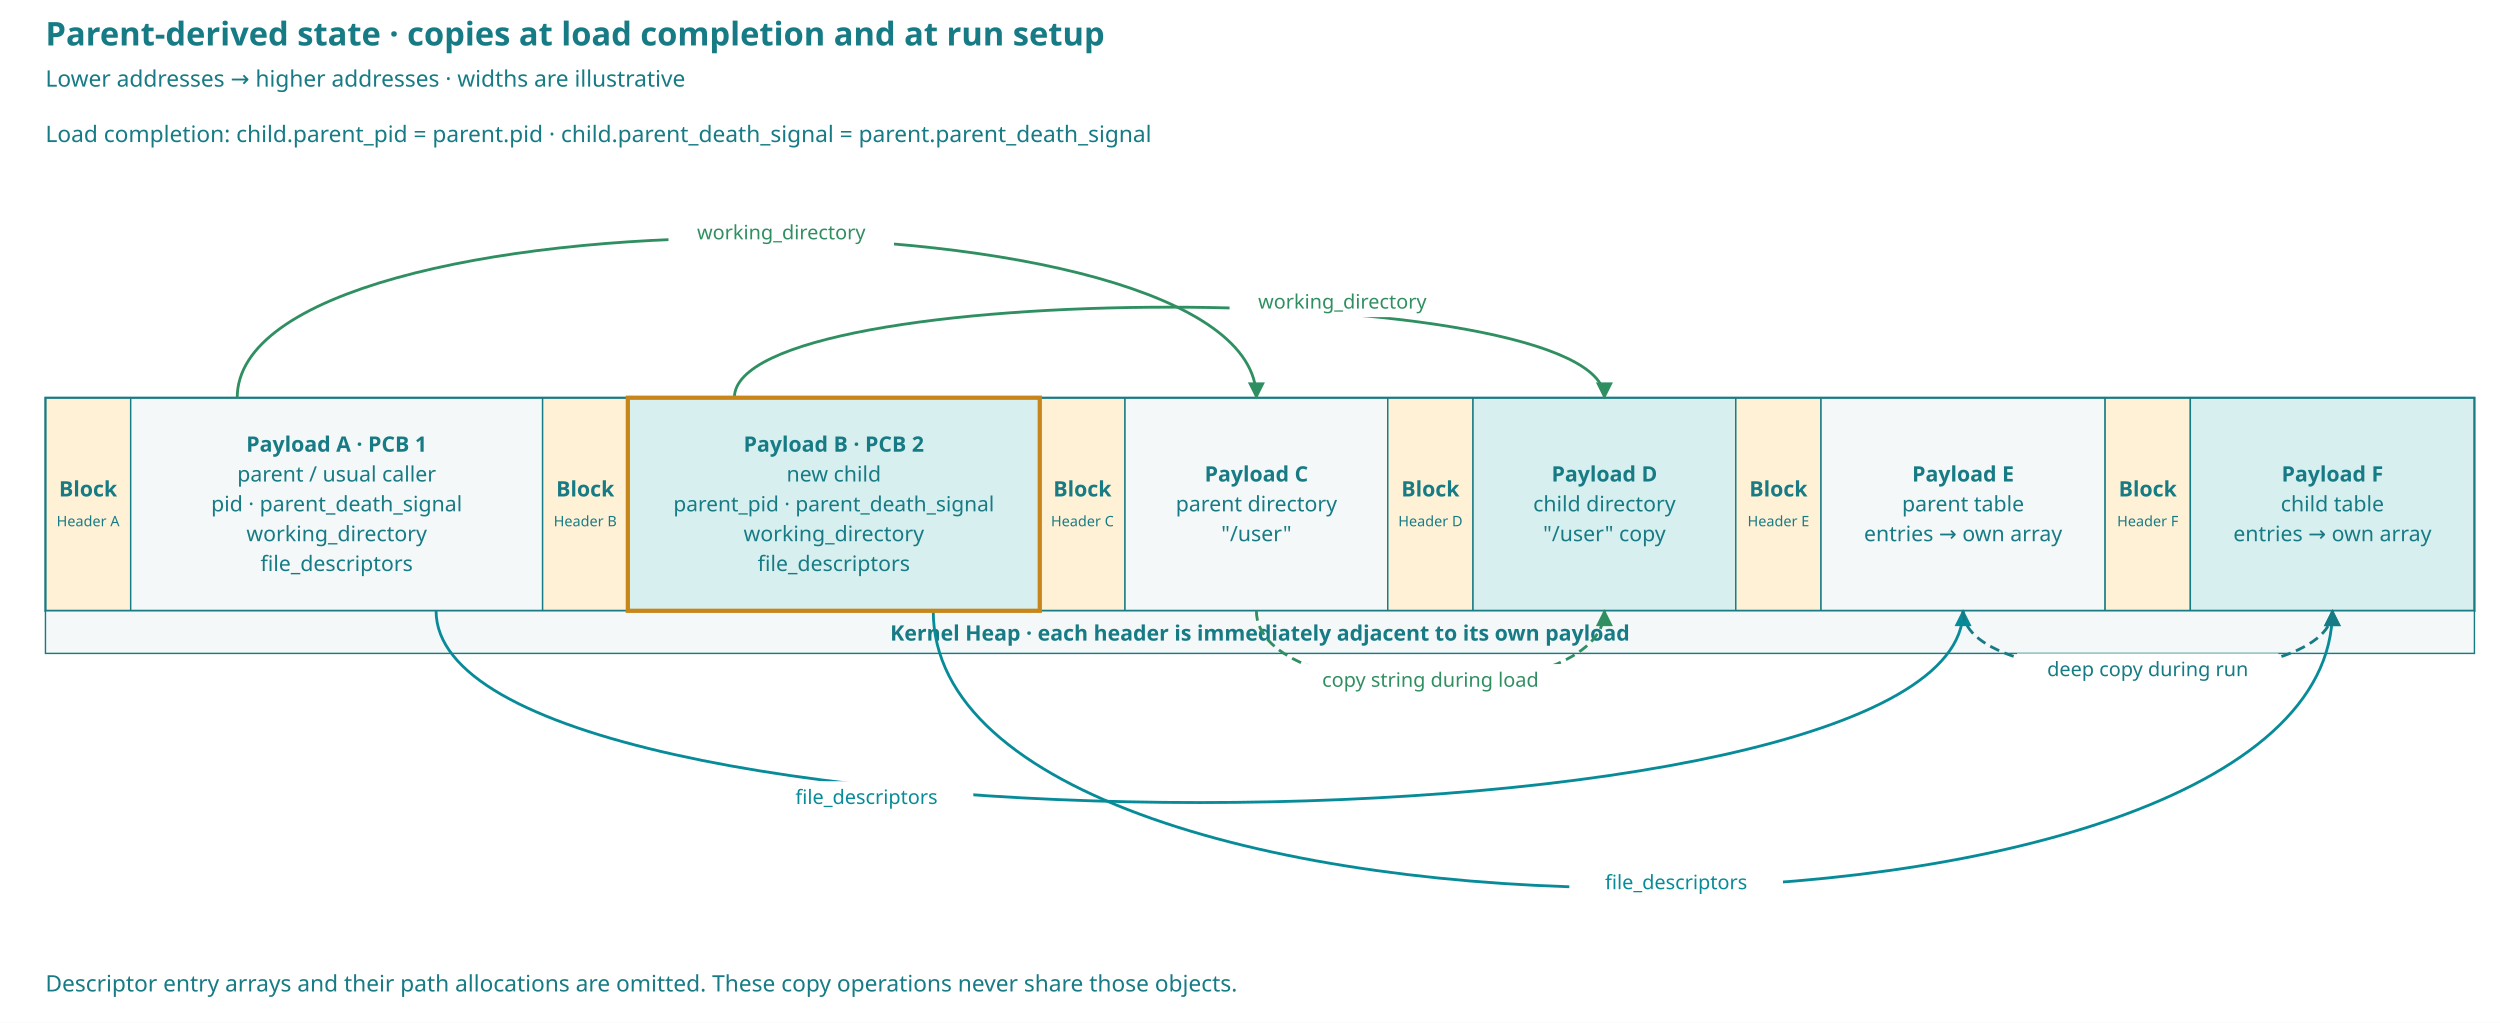
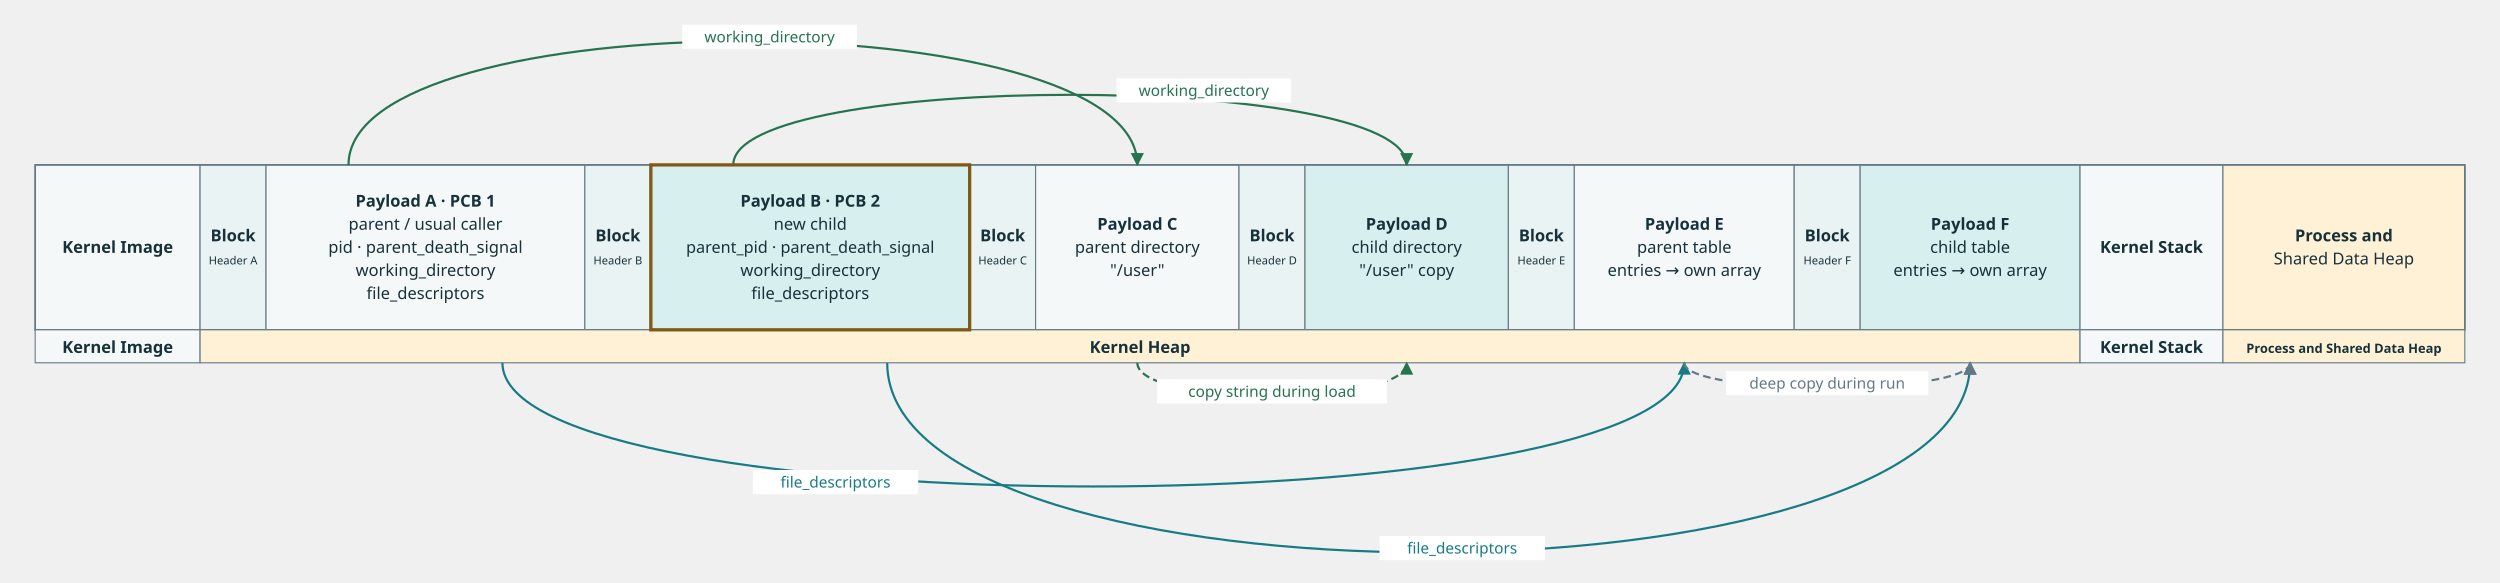
- <svg xmlns="http://www.w3.org/2000/svg" width="1760" height="720" viewBox="0 0 1760 720" role="img" aria-labelledby="title desc">
+ <svg xmlns="http://www.w3.org/2000/svg" width="2274" height="530" viewBox="0 0 2274 530" role="img" aria-labelledby="title desc">
  <defs>
    <marker id="405ea8" viewBox="0 0 10 10" refX="9" refY="5" markerWidth="6" markerHeight="6" orient="auto">
-       <path d="M 0 0 L 10 5 L 0 10 z" fill="#078b98" />
+       <path d="M 0 0 L 10 5 L 0 10 z" fill="#167b84" />
    </marker>
    <marker id="26715b" viewBox="0 0 10 10" refX="9" refY="5" markerWidth="6" markerHeight="6" orient="auto">
-       <path d="M 0 0 L 10 5 L 0 10 z" fill="#2f8f61" />
+       <path d="M 0 0 L 10 5 L 0 10 z" fill="#25734f" />
    </marker>
    <marker id="785099" viewBox="0 0 10 10" refX="9" refY="5" markerWidth="6" markerHeight="6" orient="auto">
-       <path d="M 0 0 L 10 5 L 0 10 z" fill="#167b84" />
+       <path d="M 0 0 L 10 5 L 0 10 z" fill="#637983" />
    </marker>
    <marker id="9c3d15" viewBox="0 0 10 10" refX="9" refY="5" markerWidth="6" markerHeight="6" orient="auto">
-       <path d="M 0 0 L 10 5 L 0 10 z" fill="#c8861a" />
+       <path d="M 0 0 L 10 5 L 0 10 z" fill="#805916" />
    </marker>
  </defs>
-   <rect width="1760" height="720" fill="white" />
  <g font-family="Cantarell, sans-serif">
-     <text x="32" y="32" text-anchor="start" font-size="23" font-weight="bold" fill="#167b84">Parent-derived state · copies at load completion and at run setup</text>
-     <text x="32" y="61" text-anchor="start" font-size="16" font-weight="normal" fill="#167b84">Lower addresses → higher addresses · widths are illustrative</text>
-     <text x="32" y="100" text-anchor="start" font-size="16" font-weight="normal" fill="#167b84">Load completion: child.parent_pid = parent.pid · child.parent_death_signal = parent.parent_death_signal</text>
-     <rect x="32" y="280" width="60" height="150" fill="#fff1d6" stroke="#167b84" stroke-width="1" />
-     <text x="62.0" y="349.5" text-anchor="middle" font-size="15" font-weight="bold" fill="#167b84">Block</text>
-     <text x="62.0" y="370.5" text-anchor="middle" font-size="10.169" font-weight="normal" fill="#167b84">Header A</text>
-     <rect x="92" y="280" width="290" height="150" fill="#f4f8f8" stroke="#167b84" stroke-width="1" />
-     <text x="237.0" y="318.0" text-anchor="middle" font-size="15" font-weight="bold" fill="#167b84">Payload A · PCB 1</text>
-     <text x="237.0" y="339.0" text-anchor="middle" font-size="15" font-weight="normal" fill="#167b84">parent / usual caller</text>
-     <text x="237.0" y="360.0" text-anchor="middle" font-size="15" font-weight="normal" fill="#167b84">pid · parent_death_signal</text>
-     <text x="237.0" y="381.0" text-anchor="middle" font-size="15" font-weight="normal" fill="#167b84">working_directory</text>
-     <text x="237.0" y="402.0" text-anchor="middle" font-size="15" font-weight="normal" fill="#167b84">file_descriptors</text>
-     <rect x="382" y="280" width="60" height="150" fill="#fff1d6" stroke="#167b84" stroke-width="1" />
-     <text x="412.0" y="349.5" text-anchor="middle" font-size="15" font-weight="bold" fill="#167b84">Block</text>
-     <text x="412.0" y="370.5" text-anchor="middle" font-size="10.169" font-weight="normal" fill="#167b84">Header B</text>
-     <rect x="442" y="280" width="290" height="150" fill="#d8efef" stroke="#167b84" stroke-width="1" />
-     <text x="587.0" y="318.0" text-anchor="middle" font-size="15" font-weight="bold" fill="#167b84">Payload B · PCB 2</text>
-     <text x="587.0" y="339.0" text-anchor="middle" font-size="15" font-weight="normal" fill="#167b84">new child</text>
-     <text x="587.0" y="360.0" text-anchor="middle" font-size="14.725" font-weight="normal" fill="#167b84">parent_pid · parent_death_signal</text>
-     <text x="587.0" y="381.0" text-anchor="middle" font-size="15" font-weight="normal" fill="#167b84">working_directory</text>
-     <text x="587.0" y="402.0" text-anchor="middle" font-size="15" font-weight="normal" fill="#167b84">file_descriptors</text>
-     <rect x="732" y="280" width="60" height="150" fill="#fff1d6" stroke="#167b84" stroke-width="1" />
-     <text x="762.0" y="349.5" text-anchor="middle" font-size="15" font-weight="bold" fill="#167b84">Block</text>
-     <text x="762.0" y="370.5" text-anchor="middle" font-size="10.169" font-weight="normal" fill="#167b84">Header C</text>
-     <rect x="792" y="280" width="185" height="150" fill="#f4f8f8" stroke="#167b84" stroke-width="1" />
-     <text x="884.5" y="339.0" text-anchor="middle" font-size="15" font-weight="bold" fill="#167b84">Payload C</text>
-     <text x="884.5" y="360.0" text-anchor="middle" font-size="15" font-weight="normal" fill="#167b84">parent directory</text>
-     <text x="884.5" y="381.0" text-anchor="middle" font-size="15" font-weight="normal" fill="#167b84">"/user"</text>
-     <rect x="977" y="280" width="60" height="150" fill="#fff1d6" stroke="#167b84" stroke-width="1" />
-     <text x="1007.0" y="349.5" text-anchor="middle" font-size="15" font-weight="bold" fill="#167b84">Block</text>
-     <text x="1007.0" y="370.5" text-anchor="middle" font-size="10.169" font-weight="normal" fill="#167b84">Header D</text>
-     <rect x="1037" y="280" width="185" height="150" fill="#d8efef" stroke="#167b84" stroke-width="1" />
-     <text x="1129.5" y="339.0" text-anchor="middle" font-size="15" font-weight="bold" fill="#167b84">Payload D</text>
-     <text x="1129.5" y="360.0" text-anchor="middle" font-size="15" font-weight="normal" fill="#167b84">child directory</text>
-     <text x="1129.5" y="381.0" text-anchor="middle" font-size="15" font-weight="normal" fill="#167b84">"/user" copy</text>
-     <rect x="1222" y="280" width="60" height="150" fill="#fff1d6" stroke="#167b84" stroke-width="1" />
-     <text x="1252.0" y="349.5" text-anchor="middle" font-size="15" font-weight="bold" fill="#167b84">Block</text>
-     <text x="1252.0" y="370.5" text-anchor="middle" font-size="10.169" font-weight="normal" fill="#167b84">Header E</text>
-     <rect x="1282" y="280" width="200" height="150" fill="#f4f8f8" stroke="#167b84" stroke-width="1" />
-     <text x="1382.0" y="339.0" text-anchor="middle" font-size="15" font-weight="bold" fill="#167b84">Payload E</text>
-     <text x="1382.0" y="360.0" text-anchor="middle" font-size="15" font-weight="normal" fill="#167b84">parent table</text>
-     <text x="1382.0" y="381.0" text-anchor="middle" font-size="15" font-weight="normal" fill="#167b84">entries → own array</text>
-     <rect x="1482" y="280" width="60" height="150" fill="#fff1d6" stroke="#167b84" stroke-width="1" />
-     <text x="1512.0" y="349.5" text-anchor="middle" font-size="15" font-weight="bold" fill="#167b84">Block</text>
-     <text x="1512.0" y="370.5" text-anchor="middle" font-size="10.169" font-weight="normal" fill="#167b84">Header F</text>
-     <rect x="1542" y="280" width="200" height="150" fill="#d8efef" stroke="#167b84" stroke-width="1" />
-     <text x="1642.0" y="339.0" text-anchor="middle" font-size="15" font-weight="bold" fill="#167b84">Payload F</text>
-     <text x="1642.0" y="360.0" text-anchor="middle" font-size="15" font-weight="normal" fill="#167b84">child table</text>
-     <text x="1642.0" y="381.0" text-anchor="middle" font-size="15" font-weight="normal" fill="#167b84">entries → own array</text>
-     <rect x="32" y="280" width="1710" height="150" fill="none" stroke="#167b84" stroke-width="1.5" />
-     <rect x="32" y="430" width="1710" height="30" fill="#f4f8f8" stroke="#167b84" stroke-width="1" />
-     <text x="887.0" y="451" text-anchor="middle" font-size="15" font-weight="bold" fill="#167b84">Kernel Heap · each header is immediately adjacent to its own payload</text>
-     <path d="M 167.0 280 C 167.0 130, 884.5 130, 884.5 280" fill="none" stroke="#2f8f61" stroke-width="2" marker-end="url(#26715b)" />
-     <rect x="470.6" y="152.5" width="158.8" height="22" fill="white" stroke="none" stroke-width="1" />
-     <text x="550" y="168.5" text-anchor="middle" font-size="14" font-weight="normal" fill="#2f8f61">working_directory</text>
-     <path d="M 517.0 280 C 517.0 195, 1129.5 195, 1129.5 280" fill="none" stroke="#2f8f61" stroke-width="2" marker-end="url(#26715b)" />
-     <rect x="865.6" y="201.25" width="158.8" height="22" fill="white" stroke="none" stroke-width="1" />
-     <text x="945" y="217.25" text-anchor="middle" font-size="14" font-weight="normal" fill="#2f8f61">working_directory</text>
-     <path d="M 884.5 430 C 884.5 500, 1129.5 500, 1129.5 430" fill="none" stroke="#2f8f61" stroke-width="2" stroke-dasharray="7 4" marker-end="url(#26715b)" />
-     <rect x="902.4" y="467.5" width="209.2" height="22" fill="white" stroke="none" stroke-width="1" />
-     <text x="1007.0" y="483.5" text-anchor="middle" font-size="14" font-weight="normal" fill="#2f8f61">copy string during load</text>
-     <path d="M 307.0 430 C 307.0 610, 1382.0 610, 1382.0 430" fill="none" stroke="#078b98" stroke-width="2" marker-end="url(#405ea8)" />
-     <rect x="534.8" y="550.0" width="150.4" height="22" fill="white" stroke="none" stroke-width="1" />
-     <text x="610" y="566.0" text-anchor="middle" font-size="14" font-weight="normal" fill="#078b98">file_descriptors</text>
-     <path d="M 657.0 430 C 657.0 690, 1642.0 690, 1642.0 430" fill="none" stroke="#078b98" stroke-width="2" marker-end="url(#405ea8)" />
-     <rect x="1104.8" y="610.0" width="150.4" height="22" fill="white" stroke="none" stroke-width="1" />
-     <text x="1180" y="626.0" text-anchor="middle" font-size="14" font-weight="normal" fill="#078b98">file_descriptors</text>
-     <path d="M 1382.0 430 C 1382.0 490, 1642.0 490, 1642.0 430" fill="none" stroke="#167b84" stroke-width="2" stroke-dasharray="7 4" marker-end="url(#785099)" />
-     <rect x="1420.0" y="460.0" width="184.0" height="22" fill="white" stroke="none" stroke-width="1" />
-     <text x="1512.0" y="476.0" text-anchor="middle" font-size="14" font-weight="normal" fill="#167b84">deep copy during run</text>
-     <rect x="442" y="280" width="290" height="150" fill="none" stroke="#c8861a" stroke-width="3" />
-     <text x="32" y="698" text-anchor="start" font-size="16" font-weight="normal" fill="#167b84">Descriptor entry arrays and their path allocations are omitted. These copy operations never share those objects.</text>
+     <rect x="32" y="150" width="150" height="150" fill="#f4f8f8" stroke="#637983" stroke-width="1" />
+     <text x="107.0" y="230.0" text-anchor="middle" font-size="15" font-weight="bold" fill="#17313a">Kernel Image</text>
+     <rect x="182" y="150" width="60" height="150" fill="#eaf3f4" stroke="#637983" stroke-width="1" />
+     <a href="../../common/heap.header#L5">
+       <text x="212.0" y="219.5" text-anchor="middle" font-size="15" font-weight="bold" fill="#17313a">Block</text>
+     </a>
+     <a href="../../common/heap.header#L5">
+       <text x="212.0" y="240.5" text-anchor="middle" font-size="10.169" font-weight="normal" fill="#17313a">Header A</text>
+     </a>
+     <rect x="242" y="150" width="290" height="150" fill="#f4f8f8" stroke="#637983" stroke-width="1" />
+     <a href="../../kernel/process/process.header#L31">
+       <text x="387.0" y="188.0" text-anchor="middle" font-size="15" font-weight="bold" fill="#17313a">Payload A · PCB 1</text>
+     </a>
+     <a href="../../kernel/process/process.header#L31">
+       <text x="387.0" y="209.0" text-anchor="middle" font-size="15" font-weight="normal" fill="#17313a">parent / usual caller</text>
+     </a>
+     <a href="../../kernel/process/process.header#L31">
+       <text x="387.0" y="230.0" text-anchor="middle" font-size="15" font-weight="normal" fill="#17313a">pid · parent_death_signal</text>
+     </a>
+     <a href="../../kernel/process/process.header#L31">
+       <text x="387.0" y="251.0" text-anchor="middle" font-size="15" font-weight="normal" fill="#17313a">working_directory</text>
+     </a>
+     <a href="../../kernel/process/process.header#L31">
+       <text x="387.0" y="272.0" text-anchor="middle" font-size="15" font-weight="normal" fill="#17313a">file_descriptors</text>
+     </a>
+     <rect x="532" y="150" width="60" height="150" fill="#eaf3f4" stroke="#637983" stroke-width="1" />
+     <a href="../../common/heap.header#L5">
+       <text x="562.0" y="219.5" text-anchor="middle" font-size="15" font-weight="bold" fill="#17313a">Block</text>
+     </a>
+     <a href="../../common/heap.header#L5">
+       <text x="562.0" y="240.5" text-anchor="middle" font-size="10.169" font-weight="normal" fill="#17313a">Header B</text>
+     </a>
+     <rect x="592" y="150" width="290" height="150" fill="#d8efef" stroke="#637983" stroke-width="1" />
+     <a href="../../kernel/process/process.header#L31">
+       <text x="737.0" y="188.0" text-anchor="middle" font-size="15" font-weight="bold" fill="#17313a">Payload B · PCB 2</text>
+     </a>
+     <a href="../../kernel/process/process.header#L31">
+       <text x="737.0" y="209.0" text-anchor="middle" font-size="15" font-weight="normal" fill="#17313a">new child</text>
+     </a>
+     <a href="../../kernel/process/process.header#L31">
+       <text x="737.0" y="230.0" text-anchor="middle" font-size="14.725" font-weight="normal" fill="#17313a">parent_pid · parent_death_signal</text>
+     </a>
+     <a href="../../kernel/process/process.header#L31">
+       <text x="737.0" y="251.0" text-anchor="middle" font-size="15" font-weight="normal" fill="#17313a">working_directory</text>
+     </a>
+     <a href="../../kernel/process/process.header#L31">
+       <text x="737.0" y="272.0" text-anchor="middle" font-size="15" font-weight="normal" fill="#17313a">file_descriptors</text>
+     </a>
+     <rect x="882" y="150" width="60" height="150" fill="#eaf3f4" stroke="#637983" stroke-width="1" />
+     <a href="../../common/heap.header#L5">
+       <text x="912.0" y="219.5" text-anchor="middle" font-size="15" font-weight="bold" fill="#17313a">Block</text>
+     </a>
+     <a href="../../common/heap.header#L5">
+       <text x="912.0" y="240.5" text-anchor="middle" font-size="10.169" font-weight="normal" fill="#17313a">Header C</text>
+     </a>
+     <rect x="942" y="150" width="185" height="150" fill="#f4f8f8" stroke="#637983" stroke-width="1" />
+     <a href="../../kernel/process/process.header#L39">
+       <text x="1034.5" y="209.0" text-anchor="middle" font-size="15" font-weight="bold" fill="#17313a">Payload C</text>
+     </a>
+     <a href="../../kernel/process/process.header#L39">
+       <text x="1034.5" y="230.0" text-anchor="middle" font-size="15" font-weight="normal" fill="#17313a">parent directory</text>
+     </a>
+     <a href="../../kernel/process/process.header#L39">
+       <text x="1034.5" y="251.0" text-anchor="middle" font-size="15" font-weight="normal" fill="#17313a">"/user"</text>
+     </a>
+     <rect x="1127" y="150" width="60" height="150" fill="#eaf3f4" stroke="#637983" stroke-width="1" />
+     <a href="../../common/heap.header#L5">
+       <text x="1157.0" y="219.5" text-anchor="middle" font-size="15" font-weight="bold" fill="#17313a">Block</text>
+     </a>
+     <a href="../../common/heap.header#L5">
+       <text x="1157.0" y="240.5" text-anchor="middle" font-size="10.169" font-weight="normal" fill="#17313a">Header D</text>
+     </a>
+     <rect x="1187" y="150" width="185" height="150" fill="#d8efef" stroke="#637983" stroke-width="1" />
+     <a href="../../kernel/process/process.header#L39">
+       <text x="1279.5" y="209.0" text-anchor="middle" font-size="15" font-weight="bold" fill="#17313a">Payload D</text>
+     </a>
+     <a href="../../kernel/process/process.header#L39">
+       <text x="1279.5" y="230.0" text-anchor="middle" font-size="15" font-weight="normal" fill="#17313a">child directory</text>
+     </a>
+     <a href="../../kernel/process/process.header#L39">
+       <text x="1279.5" y="251.0" text-anchor="middle" font-size="15" font-weight="normal" fill="#17313a">"/user" copy</text>
+     </a>
+     <rect x="1372" y="150" width="60" height="150" fill="#eaf3f4" stroke="#637983" stroke-width="1" />
+     <a href="../../common/heap.header#L5">
+       <text x="1402.0" y="219.5" text-anchor="middle" font-size="15" font-weight="bold" fill="#17313a">Block</text>
+     </a>
+     <a href="../../common/heap.header#L5">
+       <text x="1402.0" y="240.5" text-anchor="middle" font-size="10.169" font-weight="normal" fill="#17313a">Header E</text>
+     </a>
+     <rect x="1432" y="150" width="200" height="150" fill="#f4f8f8" stroke="#637983" stroke-width="1" />
+     <a href="../../kernel/filesystem/file_descriptor.header#L22">
+       <text x="1532.0" y="209.0" text-anchor="middle" font-size="15" font-weight="bold" fill="#17313a">Payload E</text>
+     </a>
+     <a href="../../kernel/filesystem/file_descriptor.header#L22">
+       <text x="1532.0" y="230.0" text-anchor="middle" font-size="15" font-weight="normal" fill="#17313a">parent table</text>
+     </a>
+     <a href="../../kernel/filesystem/file_descriptor.header#L22">
+       <text x="1532.0" y="251.0" text-anchor="middle" font-size="15" font-weight="normal" fill="#17313a">entries → own array</text>
+     </a>
+     <rect x="1632" y="150" width="60" height="150" fill="#eaf3f4" stroke="#637983" stroke-width="1" />
+     <a href="../../common/heap.header#L5">
+       <text x="1662.0" y="219.5" text-anchor="middle" font-size="15" font-weight="bold" fill="#17313a">Block</text>
+     </a>
+     <a href="../../common/heap.header#L5">
+       <text x="1662.0" y="240.5" text-anchor="middle" font-size="10.169" font-weight="normal" fill="#17313a">Header F</text>
+     </a>
+     <rect x="1692" y="150" width="200" height="150" fill="#d8efef" stroke="#637983" stroke-width="1" />
+     <a href="../../kernel/filesystem/file_descriptor.header#L22">
+       <text x="1792.0" y="209.0" text-anchor="middle" font-size="15" font-weight="bold" fill="#17313a">Payload F</text>
+     </a>
+     <a href="../../kernel/filesystem/file_descriptor.header#L22">
+       <text x="1792.0" y="230.0" text-anchor="middle" font-size="15" font-weight="normal" fill="#17313a">child table</text>
+     </a>
+     <a href="../../kernel/filesystem/file_descriptor.header#L22">
+       <text x="1792.0" y="251.0" text-anchor="middle" font-size="15" font-weight="normal" fill="#17313a">entries → own array</text>
+     </a>
+     <rect x="1892" y="150" width="130" height="150" fill="#f4f8f8" stroke="#637983" stroke-width="1" />
+     <text x="1957.0" y="230.0" text-anchor="middle" font-size="15" font-weight="bold" fill="#17313a">Kernel Stack</text>
+     <rect x="2022" y="150" width="220" height="150" fill="#fff1d6" stroke="#637983" stroke-width="1" />
+     <a href="../../kernel/psdmalloc.picoc#L7">
+       <text x="2132.0" y="219.5" text-anchor="middle" font-size="15" font-weight="bold" fill="#17313a">Process and</text>
+     </a>
+     <a href="../../kernel/psdmalloc.picoc#L7">
+       <text x="2132.0" y="240.5" text-anchor="middle" font-size="15" font-weight="normal" fill="#17313a">Shared Data Heap</text>
+     </a>
+     <rect x="32" y="150" width="2210" height="150" fill="none" stroke="#637983" stroke-width="1.5" />
+     <rect x="32" y="300" width="150" height="30" fill="#f4f8f8" stroke="#637983" stroke-width="1" />
+     <text x="107.0" y="321" text-anchor="middle" font-size="15" font-weight="bold" fill="#17313a">Kernel Image</text>
+     <rect x="182" y="300" width="1710" height="30" fill="#fff1d6" stroke="#637983" stroke-width="1" />
+     <text x="1037.0" y="321" text-anchor="middle" font-size="15" font-weight="bold" fill="#17313a">Kernel Heap</text>
+     <rect x="1892" y="300" width="130" height="30" fill="#f4f8f8" stroke="#637983" stroke-width="1" />
+     <text x="1957.0" y="321" text-anchor="middle" font-size="15" font-weight="bold" fill="#17313a">Kernel Stack</text>
+     <rect x="2022" y="300" width="220" height="30" fill="#fff1d6" stroke="#637983" stroke-width="1" />
+     <text x="2132.0" y="321" text-anchor="middle" font-size="11.719" font-weight="bold" fill="#17313a">Process and Shared Data Heap</text>
+     <path d="M 317.0 150 C 317.0 0, 1034.5 0, 1034.5 150" fill="none" stroke="#25734f" stroke-width="2" marker-end="url(#26715b)" />
+     <rect x="620.6" y="22.5" width="158.8" height="22" fill="white" stroke="none" stroke-width="1" />
+     <text x="700" y="38.5" text-anchor="middle" font-size="14" font-weight="normal" fill="#25734f">working_directory</text>
+     <path d="M 667.0 150 C 667.0 65, 1279.5 65, 1279.5 150" fill="none" stroke="#25734f" stroke-width="2" marker-end="url(#26715b)" />
+     <rect x="1015.6" y="71.25" width="158.8" height="22" fill="white" stroke="none" stroke-width="1" />
+     <text x="1095" y="87.25" text-anchor="middle" font-size="14" font-weight="normal" fill="#25734f">working_directory</text>
+     <path d="M 1034.5 330 C 1034.5 370, 1279.5 370, 1279.5 330" fill="none" stroke="#25734f" stroke-width="2" stroke-dasharray="7 4" marker-end="url(#26715b)" />
+     <rect x="1052.4" y="345.0" width="209.2" height="22" fill="white" stroke="none" stroke-width="1" />
+     <text x="1157.0" y="361.0" text-anchor="middle" font-size="14" font-weight="normal" fill="#25734f">copy string during load</text>
+     <path d="M 457.0 330 C 457.0 480, 1532.0 480, 1532.0 330" fill="none" stroke="#167b84" stroke-width="2" marker-end="url(#405ea8)" />
+     <rect x="684.8" y="427.5" width="150.4" height="22" fill="white" stroke="none" stroke-width="1" />
+     <text x="760" y="443.5" text-anchor="middle" font-size="14" font-weight="normal" fill="#167b84">file_descriptors</text>
+     <path d="M 807.0 330 C 807.0 560, 1792.0 560, 1792.0 330" fill="none" stroke="#167b84" stroke-width="2" marker-end="url(#405ea8)" />
+     <rect x="1254.8" y="487.5" width="150.4" height="22" fill="white" stroke="none" stroke-width="1" />
+     <text x="1330" y="503.5" text-anchor="middle" font-size="14" font-weight="normal" fill="#167b84">file_descriptors</text>
+     <path d="M 1532.0 330 C 1532.0 360, 1792.0 360, 1792.0 330" fill="none" stroke="#637983" stroke-width="2" stroke-dasharray="7 4" marker-end="url(#785099)" />
+     <rect x="1570.0" y="337.5" width="184.0" height="22" fill="white" stroke="none" stroke-width="1" />
+     <text x="1662.0" y="353.5" text-anchor="middle" font-size="14" font-weight="normal" fill="#637983">deep copy during run</text>
+     <rect x="592" y="150" width="290" height="150" fill="none" stroke="#805916" stroke-width="3" />
  </g>
</svg>
